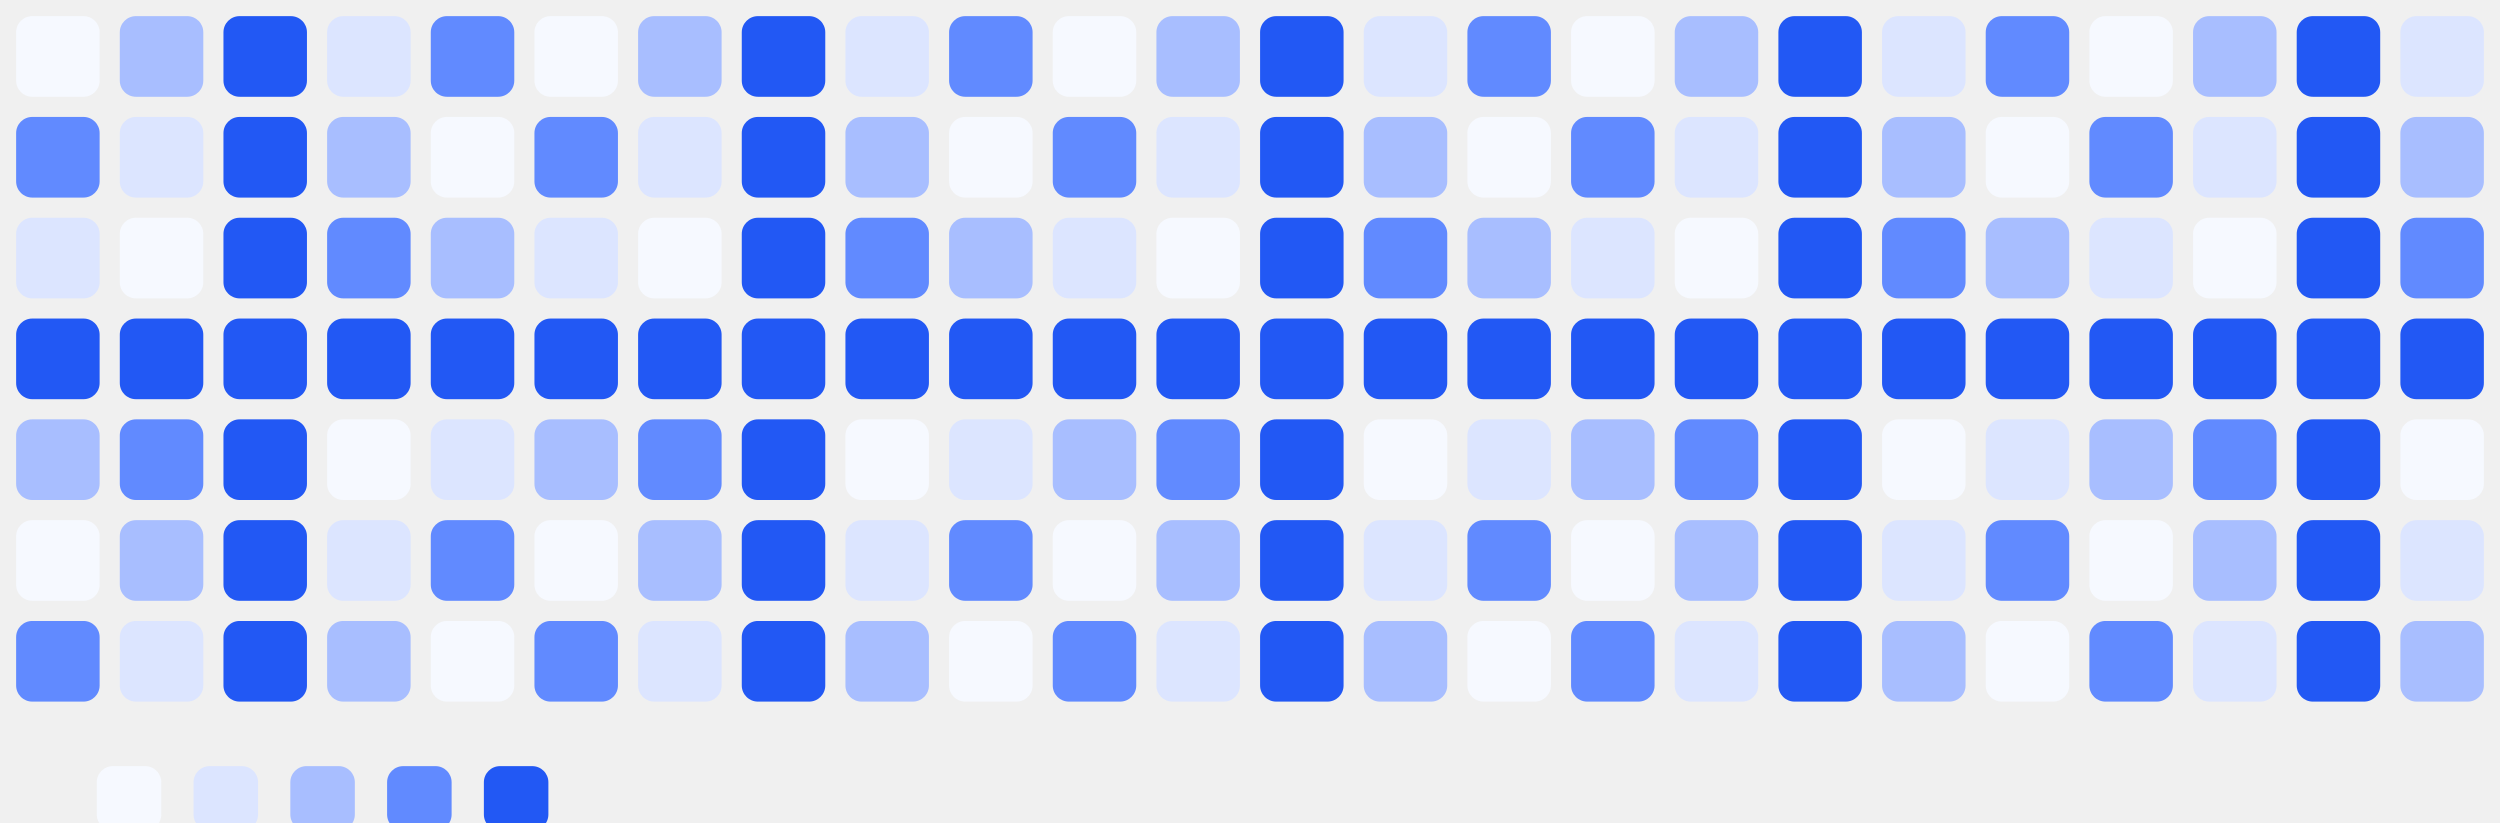
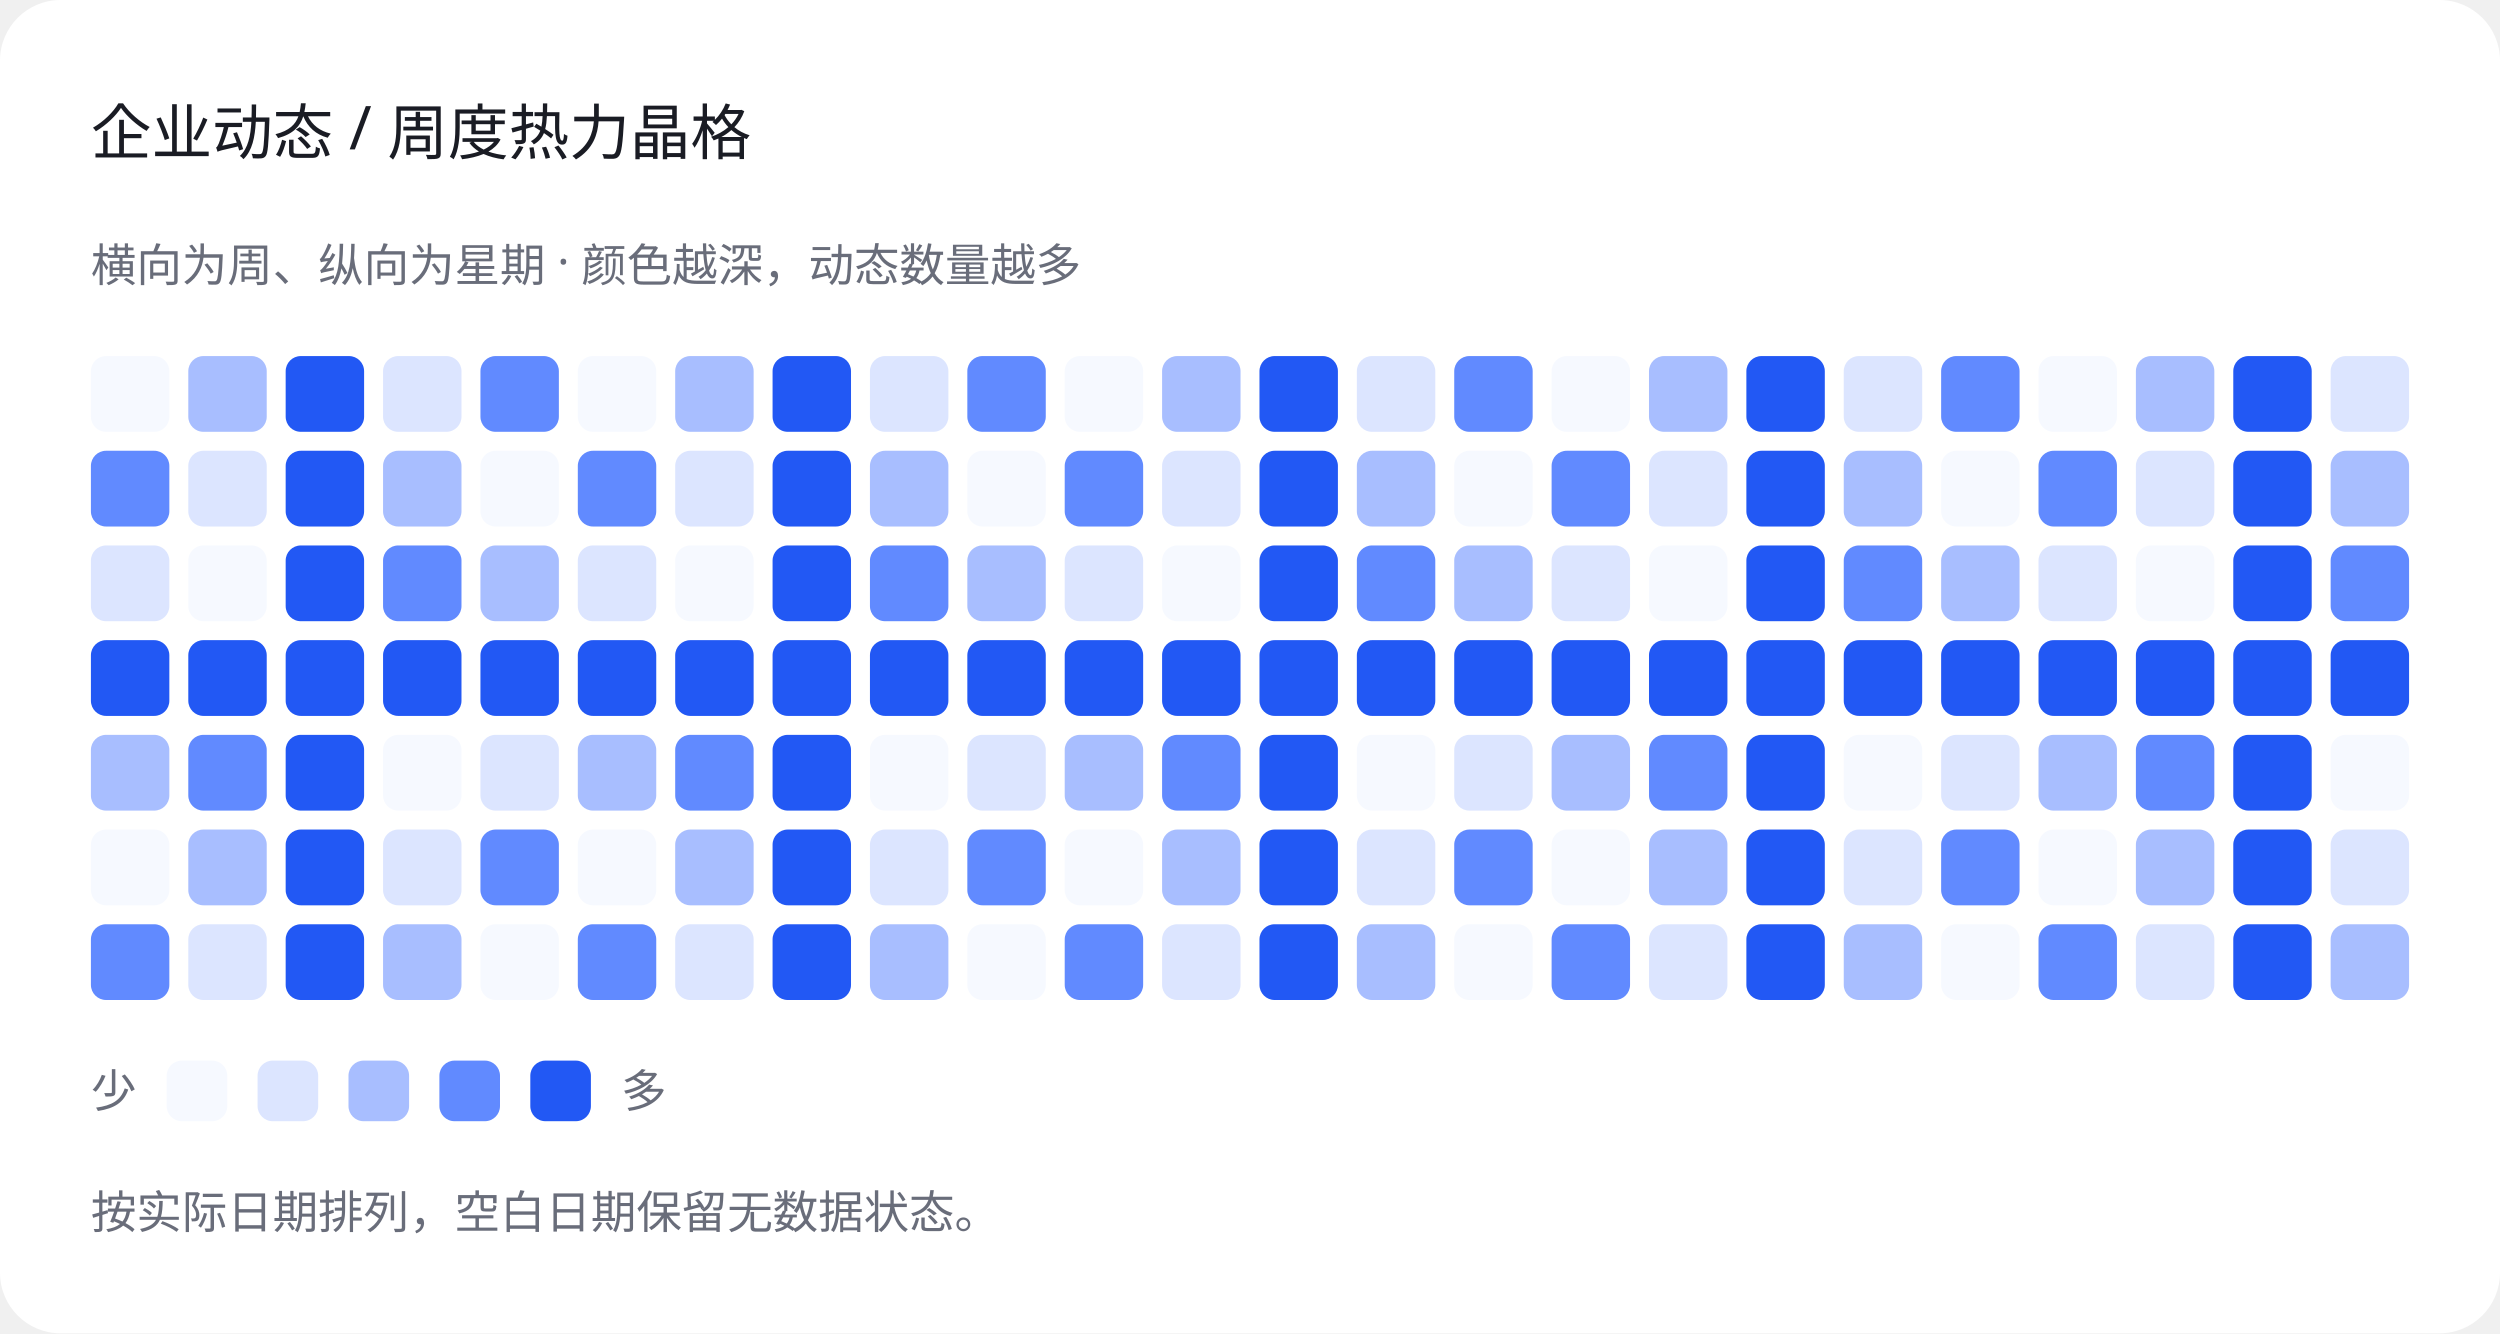
- <svg xmlns="http://www.w3.org/2000/svg" width="620" height="204" viewBox="20 90 620 204" fill="none" role="img" aria-label="企业动态热力图">
+ <svg xmlns="http://www.w3.org/2000/svg" width="660" height="352" viewBox="0 0 660 352" fill="none" role="img" aria-label="chart-vector-3">
+   <path d="M0 16C0 7.163 7.163 0 16 0H644C652.837 0 660 7.163 660 16V336C660 344.837 652.837 352 644 352H16C7.163 352 0 344.837 0 336V16Z" fill="white" />
+   <text fill="#1A1C24" style="white-space: pre" xml:space="preserve" font-family="PingFang SC" font-size="16" letter-spacing="0px">
+     <tspan x="24" y="40.76">企业动态 / 周度热力晶格</tspan>
+   </text>
+   <text fill="#696D7A" style="white-space: pre" xml:space="preserve" font-family="PingFang SC" font-size="12" letter-spacing="0px">
+     <tspan x="24" y="74.32">横向为周、纵向为星期 · 颜色越深，动态数量越多</tspan>
+   </text>
  <path d="M24 98C24 95.791 25.791 94 28 94H40.708C42.917 94 44.708 95.791 44.708 98V110C44.708 112.209 42.917 114 40.708 114H28C25.791 114 24 112.209 24 110V98Z" fill="#F6F9FF" />
  <path d="M49.709 98C49.709 95.791 51.5 94 53.709 94H66.417C68.626 94 70.417 95.791 70.417 98V110C70.417 112.209 68.626 114 66.417 114H53.709C51.5 114 49.709 112.209 49.709 110V98Z" fill="#A8BEFF" />
  <path d="M75.416 98C75.416 95.791 77.207 94 79.416 94H92.124C94.334 94 96.124 95.791 96.124 98V110C96.124 112.209 94.334 114 92.124 114H79.416C77.207 114 75.416 112.209 75.416 110V98Z" fill="#2258F4" />
  <path d="M101.125 98C101.125 95.791 102.916 94 105.125 94H117.833C120.042 94 121.833 95.791 121.833 98V110C121.833 112.209 120.042 114 117.833 114H105.125C102.916 114 101.125 112.209 101.125 110V98Z" fill="#DCE5FF" />
  <path d="M126.834 98C126.834 95.791 128.625 94 130.834 94H143.542C145.751 94 147.542 95.791 147.542 98V110C147.542 112.209 145.751 114 143.542 114H130.834C128.625 114 126.834 112.209 126.834 110V98Z" fill="#618AFF" />
  <path d="M152.541 98C152.541 95.791 154.332 94 156.541 94H169.249C171.458 94 173.249 95.791 173.249 98V110C173.249 112.209 171.458 114 169.249 114H156.541C154.332 114 152.541 112.209 152.541 110V98Z" fill="#F6F9FF" />
  <path d="M178.25 98C178.25 95.791 180.041 94 182.25 94H194.958C197.167 94 198.958 95.791 198.958 98V110C198.958 112.209 197.167 114 194.958 114H182.25C180.041 114 178.25 112.209 178.25 110V98Z" fill="#A8BEFF" />
  <path d="M203.959 98C203.959 95.791 205.75 94 207.959 94H220.667C222.876 94 224.667 95.791 224.667 98V110C224.667 112.209 222.876 114 220.667 114H207.959C205.75 114 203.959 112.209 203.959 110V98Z" fill="#2258F4" />
  <path d="M229.666 98C229.666 95.791 231.457 94 233.666 94H246.374C248.583 94 250.374 95.791 250.374 98V110C250.374 112.209 248.583 114 246.374 114H233.666C231.457 114 229.666 112.209 229.666 110V98Z" fill="#DCE5FF" />
  <path d="M255.375 98C255.375 95.791 257.166 94 259.375 94H272.083C274.292 94 276.083 95.791 276.083 98V110C276.083 112.209 274.292 114 272.083 114H259.375C257.166 114 255.375 112.209 255.375 110V98Z" fill="#618AFF" />
  <path d="M281.084 98C281.084 95.791 282.875 94 285.084 94H297.792C300.001 94 301.792 95.791 301.792 98V110C301.792 112.209 300.001 114 297.792 114H285.084C282.875 114 281.084 112.209 281.084 110V98Z" fill="#F6F9FF" />
  <path d="M306.791 98C306.791 95.791 308.582 94 310.791 94H323.499C325.708 94 327.499 95.791 327.499 98V110C327.499 112.209 325.708 114 323.499 114H310.791C308.582 114 306.791 112.209 306.791 110V98Z" fill="#A8BEFF" />
  <path d="M332.5 98C332.5 95.791 334.291 94 336.5 94H349.208C351.417 94 353.208 95.791 353.208 98V110C353.208 112.209 351.417 114 349.208 114H336.5C334.291 114 332.5 112.209 332.5 110V98Z" fill="#2258F4" />
  <path d="M358.209 98C358.209 95.791 360 94 362.209 94H374.917C377.126 94 378.917 95.791 378.917 98V110C378.917 112.209 377.126 114 374.917 114H362.209C360 114 358.209 112.209 358.209 110V98Z" fill="#DCE5FF" />
  <path d="M383.916 98C383.916 95.791 385.707 94 387.916 94H400.624C402.833 94 404.624 95.791 404.624 98V110C404.624 112.209 402.833 114 400.624 114H387.916C385.707 114 383.916 112.209 383.916 110V98Z" fill="#618AFF" />
  <path d="M409.625 98C409.625 95.791 411.416 94 413.625 94H426.333C428.542 94 430.333 95.791 430.333 98V110C430.333 112.209 428.542 114 426.333 114H413.625C411.416 114 409.625 112.209 409.625 110V98Z" fill="#F6F9FF" />
  <path d="M435.334 98C435.334 95.791 437.125 94 439.334 94H452.042C454.251 94 456.042 95.791 456.042 98V110C456.042 112.209 454.251 114 452.042 114H439.334C437.125 114 435.334 112.209 435.334 110V98Z" fill="#A8BEFF" />
  <path d="M461.041 98C461.041 95.791 462.832 94 465.041 94H477.749C479.958 94 481.749 95.791 481.749 98V110C481.749 112.209 479.958 114 477.749 114H465.041C462.832 114 461.041 112.209 461.041 110V98Z" fill="#2258F4" />
  <path d="M486.75 98C486.75 95.791 488.541 94 490.75 94H503.458C505.667 94 507.458 95.791 507.458 98V110C507.458 112.209 505.667 114 503.458 114H490.75C488.541 114 486.75 112.209 486.75 110V98Z" fill="#DCE5FF" />
  <path d="M512.459 98C512.459 95.791 514.25 94 516.459 94H529.167C531.376 94 533.167 95.791 533.167 98V110C533.167 112.209 531.376 114 529.167 114H516.459C514.25 114 512.459 112.209 512.459 110V98Z" fill="#618AFF" />
  <path d="M538.166 98C538.166 95.791 539.957 94 542.166 94H554.874C557.083 94 558.874 95.791 558.874 98V110C558.874 112.209 557.083 114 554.874 114H542.166C539.957 114 538.166 112.209 538.166 110V98Z" fill="#F6F9FF" />
  <path d="M563.875 98C563.875 95.791 565.666 94 567.875 94H580.583C582.792 94 584.583 95.791 584.583 98V110C584.583 112.209 582.792 114 580.583 114H567.875C565.666 114 563.875 112.209 563.875 110V98Z" fill="#A8BEFF" />
  <path d="M589.584 98C589.584 95.791 591.375 94 593.584 94H606.292C608.501 94 610.292 95.791 610.292 98V110C610.292 112.209 608.501 114 606.292 114H593.584C591.375 114 589.584 112.209 589.584 110V98Z" fill="#2258F4" />
  <path d="M615.291 98C615.291 95.791 617.082 94 619.291 94H631.999C634.208 94 635.999 95.791 635.999 98V110C635.999 112.209 634.208 114 631.999 114H619.291C617.082 114 615.291 112.209 615.291 110V98Z" fill="#DCE5FF" />
  <path d="M24 123C24 120.791 25.791 119 28 119H40.708C42.917 119 44.708 120.791 44.708 123V135C44.708 137.209 42.917 139 40.708 139H28C25.791 139 24 137.209 24 135V123Z" fill="#618AFF" />
  <path d="M49.709 123C49.709 120.791 51.5 119 53.709 119H66.417C68.626 119 70.417 120.791 70.417 123V135C70.417 137.209 68.626 139 66.417 139H53.709C51.5 139 49.709 137.209 49.709 135V123Z" fill="#DCE5FF" />
  <path d="M75.416 123C75.416 120.791 77.207 119 79.416 119H92.124C94.334 119 96.124 120.791 96.124 123V135C96.124 137.209 94.334 139 92.124 139H79.416C77.207 139 75.416 137.209 75.416 135V123Z" fill="#2258F4" />
  <path d="M101.125 123C101.125 120.791 102.916 119 105.125 119H117.833C120.042 119 121.833 120.791 121.833 123V135C121.833 137.209 120.042 139 117.833 139H105.125C102.916 139 101.125 137.209 101.125 135V123Z" fill="#A8BEFF" />
  <path d="M126.834 123C126.834 120.791 128.625 119 130.834 119H143.542C145.751 119 147.542 120.791 147.542 123V135C147.542 137.209 145.751 139 143.542 139H130.834C128.625 139 126.834 137.209 126.834 135V123Z" fill="#F6F9FF" />
  <path d="M152.541 123C152.541 120.791 154.332 119 156.541 119H169.249C171.458 119 173.249 120.791 173.249 123V135C173.249 137.209 171.458 139 169.249 139H156.541C154.332 139 152.541 137.209 152.541 135V123Z" fill="#618AFF" />
  <path d="M178.25 123C178.25 120.791 180.041 119 182.25 119H194.958C197.167 119 198.958 120.791 198.958 123V135C198.958 137.209 197.167 139 194.958 139H182.25C180.041 139 178.25 137.209 178.25 135V123Z" fill="#DCE5FF" />
  <path d="M203.959 123C203.959 120.791 205.75 119 207.959 119H220.667C222.876 119 224.667 120.791 224.667 123V135C224.667 137.209 222.876 139 220.667 139H207.959C205.75 139 203.959 137.209 203.959 135V123Z" fill="#2258F4" />
  <path d="M229.666 123C229.666 120.791 231.457 119 233.666 119H246.374C248.583 119 250.374 120.791 250.374 123V135C250.374 137.209 248.583 139 246.374 139H233.666C231.457 139 229.666 137.209 229.666 135V123Z" fill="#A8BEFF" />
  <path d="M255.375 123C255.375 120.791 257.166 119 259.375 119H272.083C274.292 119 276.083 120.791 276.083 123V135C276.083 137.209 274.292 139 272.083 139H259.375C257.166 139 255.375 137.209 255.375 135V123Z" fill="#F6F9FF" />
  <path d="M281.084 123C281.084 120.791 282.875 119 285.084 119H297.792C300.001 119 301.792 120.791 301.792 123V135C301.792 137.209 300.001 139 297.792 139H285.084C282.875 139 281.084 137.209 281.084 135V123Z" fill="#618AFF" />
  <path d="M306.791 123C306.791 120.791 308.582 119 310.791 119H323.499C325.708 119 327.499 120.791 327.499 123V135C327.499 137.209 325.708 139 323.499 139H310.791C308.582 139 306.791 137.209 306.791 135V123Z" fill="#DCE5FF" />
  <path d="M332.5 123C332.5 120.791 334.291 119 336.5 119H349.208C351.417 119 353.208 120.791 353.208 123V135C353.208 137.209 351.417 139 349.208 139H336.5C334.291 139 332.5 137.209 332.5 135V123Z" fill="#2258F4" />
  <path d="M358.209 123C358.209 120.791 360 119 362.209 119H374.917C377.126 119 378.917 120.791 378.917 123V135C378.917 137.209 377.126 139 374.917 139H362.209C360 139 358.209 137.209 358.209 135V123Z" fill="#A8BEFF" />
  <path d="M383.916 123C383.916 120.791 385.707 119 387.916 119H400.624C402.833 119 404.624 120.791 404.624 123V135C404.624 137.209 402.833 139 400.624 139H387.916C385.707 139 383.916 137.209 383.916 135V123Z" fill="#F6F9FF" />
  <path d="M409.625 123C409.625 120.791 411.416 119 413.625 119H426.333C428.542 119 430.333 120.791 430.333 123V135C430.333 137.209 428.542 139 426.333 139H413.625C411.416 139 409.625 137.209 409.625 135V123Z" fill="#618AFF" />
  <path d="M435.334 123C435.334 120.791 437.125 119 439.334 119H452.042C454.251 119 456.042 120.791 456.042 123V135C456.042 137.209 454.251 139 452.042 139H439.334C437.125 139 435.334 137.209 435.334 135V123Z" fill="#DCE5FF" />
  <path d="M461.041 123C461.041 120.791 462.832 119 465.041 119H477.749C479.958 119 481.749 120.791 481.749 123V135C481.749 137.209 479.958 139 477.749 139H465.041C462.832 139 461.041 137.209 461.041 135V123Z" fill="#2258F4" />
  <path d="M486.75 123C486.75 120.791 488.541 119 490.75 119H503.458C505.667 119 507.458 120.791 507.458 123V135C507.458 137.209 505.667 139 503.458 139H490.75C488.541 139 486.75 137.209 486.75 135V123Z" fill="#A8BEFF" />
  <path d="M512.459 123C512.459 120.791 514.25 119 516.459 119H529.167C531.376 119 533.167 120.791 533.167 123V135C533.167 137.209 531.376 139 529.167 139H516.459C514.25 139 512.459 137.209 512.459 135V123Z" fill="#F6F9FF" />
  <path d="M538.166 123C538.166 120.791 539.957 119 542.166 119H554.874C557.083 119 558.874 120.791 558.874 123V135C558.874 137.209 557.083 139 554.874 139H542.166C539.957 139 538.166 137.209 538.166 135V123Z" fill="#618AFF" />
  <path d="M563.875 123C563.875 120.791 565.666 119 567.875 119H580.583C582.792 119 584.583 120.791 584.583 123V135C584.583 137.209 582.792 139 580.583 139H567.875C565.666 139 563.875 137.209 563.875 135V123Z" fill="#DCE5FF" />
  <path d="M589.584 123C589.584 120.791 591.375 119 593.584 119H606.292C608.501 119 610.292 120.791 610.292 123V135C610.292 137.209 608.501 139 606.292 139H593.584C591.375 139 589.584 137.209 589.584 135V123Z" fill="#2258F4" />
  <path d="M615.291 123C615.291 120.791 617.082 119 619.291 119H631.999C634.208 119 635.999 120.791 635.999 123V135C635.999 137.209 634.208 139 631.999 139H619.291C617.082 139 615.291 137.209 615.291 135V123Z" fill="#A8BEFF" />
  <path d="M24 148C24 145.791 25.791 144 28 144H40.708C42.917 144 44.708 145.791 44.708 148V160C44.708 162.209 42.917 164 40.708 164H28C25.791 164 24 162.209 24 160V148Z" fill="#DCE5FF" />
  <path d="M49.709 148C49.709 145.791 51.5 144 53.709 144H66.417C68.626 144 70.417 145.791 70.417 148V160C70.417 162.209 68.626 164 66.417 164H53.709C51.5 164 49.709 162.209 49.709 160V148Z" fill="#F6F9FF" />
  <path d="M75.416 148C75.416 145.791 77.207 144 79.416 144H92.124C94.334 144 96.124 145.791 96.124 148V160C96.124 162.209 94.334 164 92.124 164H79.416C77.207 164 75.416 162.209 75.416 160V148Z" fill="#2258F4" />
  <path d="M101.125 148C101.125 145.791 102.916 144 105.125 144H117.833C120.042 144 121.833 145.791 121.833 148V160C121.833 162.209 120.042 164 117.833 164H105.125C102.916 164 101.125 162.209 101.125 160V148Z" fill="#618AFF" />
  <path d="M126.834 148C126.834 145.791 128.625 144 130.834 144H143.542C145.751 144 147.542 145.791 147.542 148V160C147.542 162.209 145.751 164 143.542 164H130.834C128.625 164 126.834 162.209 126.834 160V148Z" fill="#A8BEFF" />
  <path d="M152.541 148C152.541 145.791 154.332 144 156.541 144H169.249C171.458 144 173.249 145.791 173.249 148V160C173.249 162.209 171.458 164 169.249 164H156.541C154.332 164 152.541 162.209 152.541 160V148Z" fill="#DCE5FF" />
  <path d="M178.25 148C178.25 145.791 180.041 144 182.25 144H194.958C197.167 144 198.958 145.791 198.958 148V160C198.958 162.209 197.167 164 194.958 164H182.25C180.041 164 178.25 162.209 178.25 160V148Z" fill="#F6F9FF" />
  <path d="M203.959 148C203.959 145.791 205.75 144 207.959 144H220.667C222.876 144 224.667 145.791 224.667 148V160C224.667 162.209 222.876 164 220.667 164H207.959C205.75 164 203.959 162.209 203.959 160V148Z" fill="#2258F4" />
  <path d="M229.666 148C229.666 145.791 231.457 144 233.666 144H246.374C248.583 144 250.374 145.791 250.374 148V160C250.374 162.209 248.583 164 246.374 164H233.666C231.457 164 229.666 162.209 229.666 160V148Z" fill="#618AFF" />
  <path d="M255.375 148C255.375 145.791 257.166 144 259.375 144H272.083C274.292 144 276.083 145.791 276.083 148V160C276.083 162.209 274.292 164 272.083 164H259.375C257.166 164 255.375 162.209 255.375 160V148Z" fill="#A8BEFF" />
  <path d="M281.084 148C281.084 145.791 282.875 144 285.084 144H297.792C300.001 144 301.792 145.791 301.792 148V160C301.792 162.209 300.001 164 297.792 164H285.084C282.875 164 281.084 162.209 281.084 160V148Z" fill="#DCE5FF" />
  <path d="M306.791 148C306.791 145.791 308.582 144 310.791 144H323.499C325.708 144 327.499 145.791 327.499 148V160C327.499 162.209 325.708 164 323.499 164H310.791C308.582 164 306.791 162.209 306.791 160V148Z" fill="#F6F9FF" />
  <path d="M332.5 148C332.5 145.791 334.291 144 336.5 144H349.208C351.417 144 353.208 145.791 353.208 148V160C353.208 162.209 351.417 164 349.208 164H336.5C334.291 164 332.5 162.209 332.5 160V148Z" fill="#2258F4" />
  <path d="M358.209 148C358.209 145.791 360 144 362.209 144H374.917C377.126 144 378.917 145.791 378.917 148V160C378.917 162.209 377.126 164 374.917 164H362.209C360 164 358.209 162.209 358.209 160V148Z" fill="#618AFF" />
  <path d="M383.916 148C383.916 145.791 385.707 144 387.916 144H400.624C402.833 144 404.624 145.791 404.624 148V160C404.624 162.209 402.833 164 400.624 164H387.916C385.707 164 383.916 162.209 383.916 160V148Z" fill="#A8BEFF" />
  <path d="M409.625 148C409.625 145.791 411.416 144 413.625 144H426.333C428.542 144 430.333 145.791 430.333 148V160C430.333 162.209 428.542 164 426.333 164H413.625C411.416 164 409.625 162.209 409.625 160V148Z" fill="#DCE5FF" />
  <path d="M435.334 148C435.334 145.791 437.125 144 439.334 144H452.042C454.251 144 456.042 145.791 456.042 148V160C456.042 162.209 454.251 164 452.042 164H439.334C437.125 164 435.334 162.209 435.334 160V148Z" fill="#F6F9FF" />
  <path d="M461.041 148C461.041 145.791 462.832 144 465.041 144H477.749C479.958 144 481.749 145.791 481.749 148V160C481.749 162.209 479.958 164 477.749 164H465.041C462.832 164 461.041 162.209 461.041 160V148Z" fill="#2258F4" />
  <path d="M486.75 148C486.75 145.791 488.541 144 490.75 144H503.458C505.667 144 507.458 145.791 507.458 148V160C507.458 162.209 505.667 164 503.458 164H490.75C488.541 164 486.75 162.209 486.75 160V148Z" fill="#618AFF" />
  <path d="M512.459 148C512.459 145.791 514.25 144 516.459 144H529.167C531.376 144 533.167 145.791 533.167 148V160C533.167 162.209 531.376 164 529.167 164H516.459C514.25 164 512.459 162.209 512.459 160V148Z" fill="#A8BEFF" />
  <path d="M538.166 148C538.166 145.791 539.957 144 542.166 144H554.874C557.083 144 558.874 145.791 558.874 148V160C558.874 162.209 557.083 164 554.874 164H542.166C539.957 164 538.166 162.209 538.166 160V148Z" fill="#DCE5FF" />
  <path d="M563.875 148C563.875 145.791 565.666 144 567.875 144H580.583C582.792 144 584.583 145.791 584.583 148V160C584.583 162.209 582.792 164 580.583 164H567.875C565.666 164 563.875 162.209 563.875 160V148Z" fill="#F6F9FF" />
  <path d="M589.584 148C589.584 145.791 591.375 144 593.584 144H606.292C608.501 144 610.292 145.791 610.292 148V160C610.292 162.209 608.501 164 606.292 164H593.584C591.375 164 589.584 162.209 589.584 160V148Z" fill="#2258F4" />
  <path d="M615.291 148C615.291 145.791 617.082 144 619.291 144H631.999C634.208 144 635.999 145.791 635.999 148V160C635.999 162.209 634.208 164 631.999 164H619.291C617.082 164 615.291 162.209 615.291 160V148Z" fill="#618AFF" />
  <path d="M24 173C24 170.791 25.791 169 28 169H40.708C42.917 169 44.708 170.791 44.708 173V185C44.708 187.209 42.917 189 40.708 189H28C25.791 189 24 187.209 24 185V173Z" fill="#2258F4" />
  <path d="M49.709 173C49.709 170.791 51.5 169 53.709 169H66.417C68.626 169 70.417 170.791 70.417 173V185C70.417 187.209 68.626 189 66.417 189H53.709C51.5 189 49.709 187.209 49.709 185V173Z" fill="#2258F4" />
  <path d="M75.416 173C75.416 170.791 77.207 169 79.416 169H92.124C94.334 169 96.124 170.791 96.124 173V185C96.124 187.209 94.334 189 92.124 189H79.416C77.207 189 75.416 187.209 75.416 185V173Z" fill="#2258F4" />
  <path d="M101.125 173C101.125 170.791 102.916 169 105.125 169H117.833C120.042 169 121.833 170.791 121.833 173V185C121.833 187.209 120.042 189 117.833 189H105.125C102.916 189 101.125 187.209 101.125 185V173Z" fill="#2258F4" />
  <path d="M126.834 173C126.834 170.791 128.625 169 130.834 169H143.542C145.751 169 147.542 170.791 147.542 173V185C147.542 187.209 145.751 189 143.542 189H130.834C128.625 189 126.834 187.209 126.834 185V173Z" fill="#2258F4" />
  <path d="M152.541 173C152.541 170.791 154.332 169 156.541 169H169.249C171.458 169 173.249 170.791 173.249 173V185C173.249 187.209 171.458 189 169.249 189H156.541C154.332 189 152.541 187.209 152.541 185V173Z" fill="#2258F4" />
  <path d="M178.25 173C178.25 170.791 180.041 169 182.25 169H194.958C197.167 169 198.958 170.791 198.958 173V185C198.958 187.209 197.167 189 194.958 189H182.25C180.041 189 178.25 187.209 178.25 185V173Z" fill="#2258F4" />
  <path d="M203.959 173C203.959 170.791 205.75 169 207.959 169H220.667C222.876 169 224.667 170.791 224.667 173V185C224.667 187.209 222.876 189 220.667 189H207.959C205.75 189 203.959 187.209 203.959 185V173Z" fill="#2258F4" />
  <path d="M229.666 173C229.666 170.791 231.457 169 233.666 169H246.374C248.583 169 250.374 170.791 250.374 173V185C250.374 187.209 248.583 189 246.374 189H233.666C231.457 189 229.666 187.209 229.666 185V173Z" fill="#2258F4" />
  <path d="M255.375 173C255.375 170.791 257.166 169 259.375 169H272.083C274.292 169 276.083 170.791 276.083 173V185C276.083 187.209 274.292 189 272.083 189H259.375C257.166 189 255.375 187.209 255.375 185V173Z" fill="#2258F4" />
  <path d="M281.084 173C281.084 170.791 282.875 169 285.084 169H297.792C300.001 169 301.792 170.791 301.792 173V185C301.792 187.209 300.001 189 297.792 189H285.084C282.875 189 281.084 187.209 281.084 185V173Z" fill="#2258F4" />
  <path d="M306.791 173C306.791 170.791 308.582 169 310.791 169H323.499C325.708 169 327.499 170.791 327.499 173V185C327.499 187.209 325.708 189 323.499 189H310.791C308.582 189 306.791 187.209 306.791 185V173Z" fill="#2258F4" />
  <path d="M332.5 173C332.5 170.791 334.291 169 336.5 169H349.208C351.417 169 353.208 170.791 353.208 173V185C353.208 187.209 351.417 189 349.208 189H336.5C334.291 189 332.5 187.209 332.5 185V173Z" fill="#2258F4" />
  <path d="M358.209 173C358.209 170.791 360 169 362.209 169H374.917C377.126 169 378.917 170.791 378.917 173V185C378.917 187.209 377.126 189 374.917 189H362.209C360 189 358.209 187.209 358.209 185V173Z" fill="#2258F4" />
  <path d="M383.916 173C383.916 170.791 385.707 169 387.916 169H400.624C402.833 169 404.624 170.791 404.624 173V185C404.624 187.209 402.833 189 400.624 189H387.916C385.707 189 383.916 187.209 383.916 185V173Z" fill="#2258F4" />
  <path d="M409.625 173C409.625 170.791 411.416 169 413.625 169H426.333C428.542 169 430.333 170.791 430.333 173V185C430.333 187.209 428.542 189 426.333 189H413.625C411.416 189 409.625 187.209 409.625 185V173Z" fill="#2258F4" />
  <path d="M435.334 173C435.334 170.791 437.125 169 439.334 169H452.042C454.251 169 456.042 170.791 456.042 173V185C456.042 187.209 454.251 189 452.042 189H439.334C437.125 189 435.334 187.209 435.334 185V173Z" fill="#2258F4" />
  <path d="M461.041 173C461.041 170.791 462.832 169 465.041 169H477.749C479.958 169 481.749 170.791 481.749 173V185C481.749 187.209 479.958 189 477.749 189H465.041C462.832 189 461.041 187.209 461.041 185V173Z" fill="#2258F4" />
  <path d="M486.75 173C486.75 170.791 488.541 169 490.75 169H503.458C505.667 169 507.458 170.791 507.458 173V185C507.458 187.209 505.667 189 503.458 189H490.75C488.541 189 486.75 187.209 486.75 185V173Z" fill="#2258F4" />
  <path d="M512.459 173C512.459 170.791 514.25 169 516.459 169H529.167C531.376 169 533.167 170.791 533.167 173V185C533.167 187.209 531.376 189 529.167 189H516.459C514.25 189 512.459 187.209 512.459 185V173Z" fill="#2258F4" />
  <path d="M538.166 173C538.166 170.791 539.957 169 542.166 169H554.874C557.083 169 558.874 170.791 558.874 173V185C558.874 187.209 557.083 189 554.874 189H542.166C539.957 189 538.166 187.209 538.166 185V173Z" fill="#2258F4" />
  <path d="M563.875 173C563.875 170.791 565.666 169 567.875 169H580.583C582.792 169 584.583 170.791 584.583 173V185C584.583 187.209 582.792 189 580.583 189H567.875C565.666 189 563.875 187.209 563.875 185V173Z" fill="#2258F4" />
  <path d="M589.584 173C589.584 170.791 591.375 169 593.584 169H606.292C608.501 169 610.292 170.791 610.292 173V185C610.292 187.209 608.501 189 606.292 189H593.584C591.375 189 589.584 187.209 589.584 185V173Z" fill="#2258F4" />
  <path d="M615.291 173C615.291 170.791 617.082 169 619.291 169H631.999C634.208 169 635.999 170.791 635.999 173V185C635.999 187.209 634.208 189 631.999 189H619.291C617.082 189 615.291 187.209 615.291 185V173Z" fill="#2258F4" />
  <path d="M24 198C24 195.791 25.791 194 28 194H40.708C42.917 194 44.708 195.791 44.708 198V210C44.708 212.209 42.917 214 40.708 214H28C25.791 214 24 212.209 24 210V198Z" fill="#A8BEFF" />
  <path d="M49.709 198C49.709 195.791 51.5 194 53.709 194H66.417C68.626 194 70.417 195.791 70.417 198V210C70.417 212.209 68.626 214 66.417 214H53.709C51.5 214 49.709 212.209 49.709 210V198Z" fill="#618AFF" />
  <path d="M75.416 198C75.416 195.791 77.207 194 79.416 194H92.124C94.334 194 96.124 195.791 96.124 198V210C96.124 212.209 94.334 214 92.124 214H79.416C77.207 214 75.416 212.209 75.416 210V198Z" fill="#2258F4" />
  <path d="M101.125 198C101.125 195.791 102.916 194 105.125 194H117.833C120.042 194 121.833 195.791 121.833 198V210C121.833 212.209 120.042 214 117.833 214H105.125C102.916 214 101.125 212.209 101.125 210V198Z" fill="#F6F9FF" />
  <path d="M126.834 198C126.834 195.791 128.625 194 130.834 194H143.542C145.751 194 147.542 195.791 147.542 198V210C147.542 212.209 145.751 214 143.542 214H130.834C128.625 214 126.834 212.209 126.834 210V198Z" fill="#DCE5FF" />
  <path d="M152.541 198C152.541 195.791 154.332 194 156.541 194H169.249C171.458 194 173.249 195.791 173.249 198V210C173.249 212.209 171.458 214 169.249 214H156.541C154.332 214 152.541 212.209 152.541 210V198Z" fill="#A8BEFF" />
  <path d="M178.25 198C178.25 195.791 180.041 194 182.25 194H194.958C197.167 194 198.958 195.791 198.958 198V210C198.958 212.209 197.167 214 194.958 214H182.25C180.041 214 178.25 212.209 178.25 210V198Z" fill="#618AFF" />
  <path d="M203.959 198C203.959 195.791 205.75 194 207.959 194H220.667C222.876 194 224.667 195.791 224.667 198V210C224.667 212.209 222.876 214 220.667 214H207.959C205.75 214 203.959 212.209 203.959 210V198Z" fill="#2258F4" />
  <path d="M229.666 198C229.666 195.791 231.457 194 233.666 194H246.374C248.583 194 250.374 195.791 250.374 198V210C250.374 212.209 248.583 214 246.374 214H233.666C231.457 214 229.666 212.209 229.666 210V198Z" fill="#F6F9FF" />
  <path d="M255.375 198C255.375 195.791 257.166 194 259.375 194H272.083C274.292 194 276.083 195.791 276.083 198V210C276.083 212.209 274.292 214 272.083 214H259.375C257.166 214 255.375 212.209 255.375 210V198Z" fill="#DCE5FF" />
  <path d="M281.084 198C281.084 195.791 282.875 194 285.084 194H297.792C300.001 194 301.792 195.791 301.792 198V210C301.792 212.209 300.001 214 297.792 214H285.084C282.875 214 281.084 212.209 281.084 210V198Z" fill="#A8BEFF" />
  <path d="M306.791 198C306.791 195.791 308.582 194 310.791 194H323.499C325.708 194 327.499 195.791 327.499 198V210C327.499 212.209 325.708 214 323.499 214H310.791C308.582 214 306.791 212.209 306.791 210V198Z" fill="#618AFF" />
  <path d="M332.5 198C332.5 195.791 334.291 194 336.5 194H349.208C351.417 194 353.208 195.791 353.208 198V210C353.208 212.209 351.417 214 349.208 214H336.5C334.291 214 332.5 212.209 332.5 210V198Z" fill="#2258F4" />
  <path d="M358.209 198C358.209 195.791 360 194 362.209 194H374.917C377.126 194 378.917 195.791 378.917 198V210C378.917 212.209 377.126 214 374.917 214H362.209C360 214 358.209 212.209 358.209 210V198Z" fill="#F6F9FF" />
  <path d="M383.916 198C383.916 195.791 385.707 194 387.916 194H400.624C402.833 194 404.624 195.791 404.624 198V210C404.624 212.209 402.833 214 400.624 214H387.916C385.707 214 383.916 212.209 383.916 210V198Z" fill="#DCE5FF" />
  <path d="M409.625 198C409.625 195.791 411.416 194 413.625 194H426.333C428.542 194 430.333 195.791 430.333 198V210C430.333 212.209 428.542 214 426.333 214H413.625C411.416 214 409.625 212.209 409.625 210V198Z" fill="#A8BEFF" />
  <path d="M435.334 198C435.334 195.791 437.125 194 439.334 194H452.042C454.251 194 456.042 195.791 456.042 198V210C456.042 212.209 454.251 214 452.042 214H439.334C437.125 214 435.334 212.209 435.334 210V198Z" fill="#618AFF" />
  <path d="M461.041 198C461.041 195.791 462.832 194 465.041 194H477.749C479.958 194 481.749 195.791 481.749 198V210C481.749 212.209 479.958 214 477.749 214H465.041C462.832 214 461.041 212.209 461.041 210V198Z" fill="#2258F4" />
  <path d="M486.75 198C486.75 195.791 488.541 194 490.75 194H503.458C505.667 194 507.458 195.791 507.458 198V210C507.458 212.209 505.667 214 503.458 214H490.75C488.541 214 486.75 212.209 486.75 210V198Z" fill="#F6F9FF" />
  <path d="M512.459 198C512.459 195.791 514.25 194 516.459 194H529.167C531.376 194 533.167 195.791 533.167 198V210C533.167 212.209 531.376 214 529.167 214H516.459C514.25 214 512.459 212.209 512.459 210V198Z" fill="#DCE5FF" />
  <path d="M538.166 198C538.166 195.791 539.957 194 542.166 194H554.874C557.083 194 558.874 195.791 558.874 198V210C558.874 212.209 557.083 214 554.874 214H542.166C539.957 214 538.166 212.209 538.166 210V198Z" fill="#A8BEFF" />
  <path d="M563.875 198C563.875 195.791 565.666 194 567.875 194H580.583C582.792 194 584.583 195.791 584.583 198V210C584.583 212.209 582.792 214 580.583 214H567.875C565.666 214 563.875 212.209 563.875 210V198Z" fill="#618AFF" />
  <path d="M589.584 198C589.584 195.791 591.375 194 593.584 194H606.292C608.501 194 610.292 195.791 610.292 198V210C610.292 212.209 608.501 214 606.292 214H593.584C591.375 214 589.584 212.209 589.584 210V198Z" fill="#2258F4" />
  <path d="M615.291 198C615.291 195.791 617.082 194 619.291 194H631.999C634.208 194 635.999 195.791 635.999 198V210C635.999 212.209 634.208 214 631.999 214H619.291C617.082 214 615.291 212.209 615.291 210V198Z" fill="#F6F9FF" />
  <path d="M24 223C24 220.791 25.791 219 28 219H40.708C42.917 219 44.708 220.791 44.708 223V235C44.708 237.209 42.917 239 40.708 239H28C25.791 239 24 237.209 24 235V223Z" fill="#F6F9FF" />
  <path d="M49.709 223C49.709 220.791 51.5 219 53.709 219H66.417C68.626 219 70.417 220.791 70.417 223V235C70.417 237.209 68.626 239 66.417 239H53.709C51.5 239 49.709 237.209 49.709 235V223Z" fill="#A8BEFF" />
  <path d="M75.416 223C75.416 220.791 77.207 219 79.416 219H92.124C94.334 219 96.124 220.791 96.124 223V235C96.124 237.209 94.334 239 92.124 239H79.416C77.207 239 75.416 237.209 75.416 235V223Z" fill="#2258F4" />
  <path d="M101.125 223C101.125 220.791 102.916 219 105.125 219H117.833C120.042 219 121.833 220.791 121.833 223V235C121.833 237.209 120.042 239 117.833 239H105.125C102.916 239 101.125 237.209 101.125 235V223Z" fill="#DCE5FF" />
  <path d="M126.834 223C126.834 220.791 128.625 219 130.834 219H143.542C145.751 219 147.542 220.791 147.542 223V235C147.542 237.209 145.751 239 143.542 239H130.834C128.625 239 126.834 237.209 126.834 235V223Z" fill="#618AFF" />
  <path d="M152.541 223C152.541 220.791 154.332 219 156.541 219H169.249C171.458 219 173.249 220.791 173.249 223V235C173.249 237.209 171.458 239 169.249 239H156.541C154.332 239 152.541 237.209 152.541 235V223Z" fill="#F6F9FF" />
  <path d="M178.25 223C178.25 220.791 180.041 219 182.25 219H194.958C197.167 219 198.958 220.791 198.958 223V235C198.958 237.209 197.167 239 194.958 239H182.25C180.041 239 178.25 237.209 178.25 235V223Z" fill="#A8BEFF" />
  <path d="M203.959 223C203.959 220.791 205.75 219 207.959 219H220.667C222.876 219 224.667 220.791 224.667 223V235C224.667 237.209 222.876 239 220.667 239H207.959C205.75 239 203.959 237.209 203.959 235V223Z" fill="#2258F4" />
  <path d="M229.666 223C229.666 220.791 231.457 219 233.666 219H246.374C248.583 219 250.374 220.791 250.374 223V235C250.374 237.209 248.583 239 246.374 239H233.666C231.457 239 229.666 237.209 229.666 235V223Z" fill="#DCE5FF" />
  <path d="M255.375 223C255.375 220.791 257.166 219 259.375 219H272.083C274.292 219 276.083 220.791 276.083 223V235C276.083 237.209 274.292 239 272.083 239H259.375C257.166 239 255.375 237.209 255.375 235V223Z" fill="#618AFF" />
  <path d="M281.084 223C281.084 220.791 282.875 219 285.084 219H297.792C300.001 219 301.792 220.791 301.792 223V235C301.792 237.209 300.001 239 297.792 239H285.084C282.875 239 281.084 237.209 281.084 235V223Z" fill="#F6F9FF" />
  <path d="M306.791 223C306.791 220.791 308.582 219 310.791 219H323.499C325.708 219 327.499 220.791 327.499 223V235C327.499 237.209 325.708 239 323.499 239H310.791C308.582 239 306.791 237.209 306.791 235V223Z" fill="#A8BEFF" />
  <path d="M332.5 223C332.5 220.791 334.291 219 336.5 219H349.208C351.417 219 353.208 220.791 353.208 223V235C353.208 237.209 351.417 239 349.208 239H336.5C334.291 239 332.5 237.209 332.5 235V223Z" fill="#2258F4" />
  <path d="M358.209 223C358.209 220.791 360 219 362.209 219H374.917C377.126 219 378.917 220.791 378.917 223V235C378.917 237.209 377.126 239 374.917 239H362.209C360 239 358.209 237.209 358.209 235V223Z" fill="#DCE5FF" />
  <path d="M383.916 223C383.916 220.791 385.707 219 387.916 219H400.624C402.833 219 404.624 220.791 404.624 223V235C404.624 237.209 402.833 239 400.624 239H387.916C385.707 239 383.916 237.209 383.916 235V223Z" fill="#618AFF" />
  <path d="M409.625 223C409.625 220.791 411.416 219 413.625 219H426.333C428.542 219 430.333 220.791 430.333 223V235C430.333 237.209 428.542 239 426.333 239H413.625C411.416 239 409.625 237.209 409.625 235V223Z" fill="#F6F9FF" />
  <path d="M435.334 223C435.334 220.791 437.125 219 439.334 219H452.042C454.251 219 456.042 220.791 456.042 223V235C456.042 237.209 454.251 239 452.042 239H439.334C437.125 239 435.334 237.209 435.334 235V223Z" fill="#A8BEFF" />
  <path d="M461.041 223C461.041 220.791 462.832 219 465.041 219H477.749C479.958 219 481.749 220.791 481.749 223V235C481.749 237.209 479.958 239 477.749 239H465.041C462.832 239 461.041 237.209 461.041 235V223Z" fill="#2258F4" />
  <path d="M486.75 223C486.75 220.791 488.541 219 490.75 219H503.458C505.667 219 507.458 220.791 507.458 223V235C507.458 237.209 505.667 239 503.458 239H490.75C488.541 239 486.75 237.209 486.75 235V223Z" fill="#DCE5FF" />
  <path d="M512.459 223C512.459 220.791 514.25 219 516.459 219H529.167C531.376 219 533.167 220.791 533.167 223V235C533.167 237.209 531.376 239 529.167 239H516.459C514.25 239 512.459 237.209 512.459 235V223Z" fill="#618AFF" />
  <path d="M538.166 223C538.166 220.791 539.957 219 542.166 219H554.874C557.083 219 558.874 220.791 558.874 223V235C558.874 237.209 557.083 239 554.874 239H542.166C539.957 239 538.166 237.209 538.166 235V223Z" fill="#F6F9FF" />
  <path d="M563.875 223C563.875 220.791 565.666 219 567.875 219H580.583C582.792 219 584.583 220.791 584.583 223V235C584.583 237.209 582.792 239 580.583 239H567.875C565.666 239 563.875 237.209 563.875 235V223Z" fill="#A8BEFF" />
  <path d="M589.584 223C589.584 220.791 591.375 219 593.584 219H606.292C608.501 219 610.292 220.791 610.292 223V235C610.292 237.209 608.501 239 606.292 239H593.584C591.375 239 589.584 237.209 589.584 235V223Z" fill="#2258F4" />
  <path d="M615.291 223C615.291 220.791 617.082 219 619.291 219H631.999C634.208 219 635.999 220.791 635.999 223V235C635.999 237.209 634.208 239 631.999 239H619.291C617.082 239 615.291 237.209 615.291 235V223Z" fill="#DCE5FF" />
  <path d="M24 248C24 245.791 25.791 244 28 244H40.708C42.917 244 44.708 245.791 44.708 248V260C44.708 262.209 42.917 264 40.708 264H28C25.791 264 24 262.209 24 260V248Z" fill="#618AFF" />
  <path d="M49.709 248C49.709 245.791 51.5 244 53.709 244H66.417C68.626 244 70.417 245.791 70.417 248V260C70.417 262.209 68.626 264 66.417 264H53.709C51.5 264 49.709 262.209 49.709 260V248Z" fill="#DCE5FF" />
  <path d="M75.416 248C75.416 245.791 77.207 244 79.416 244H92.124C94.334 244 96.124 245.791 96.124 248V260C96.124 262.209 94.334 264 92.124 264H79.416C77.207 264 75.416 262.209 75.416 260V248Z" fill="#2258F4" />
  <path d="M101.125 248C101.125 245.791 102.916 244 105.125 244H117.833C120.042 244 121.833 245.791 121.833 248V260C121.833 262.209 120.042 264 117.833 264H105.125C102.916 264 101.125 262.209 101.125 260V248Z" fill="#A8BEFF" />
  <path d="M126.834 248C126.834 245.791 128.625 244 130.834 244H143.542C145.751 244 147.542 245.791 147.542 248V260C147.542 262.209 145.751 264 143.542 264H130.834C128.625 264 126.834 262.209 126.834 260V248Z" fill="#F6F9FF" />
  <path d="M152.541 248C152.541 245.791 154.332 244 156.541 244H169.249C171.458 244 173.249 245.791 173.249 248V260C173.249 262.209 171.458 264 169.249 264H156.541C154.332 264 152.541 262.209 152.541 260V248Z" fill="#618AFF" />
  <path d="M178.25 248C178.25 245.791 180.041 244 182.25 244H194.958C197.167 244 198.958 245.791 198.958 248V260C198.958 262.209 197.167 264 194.958 264H182.25C180.041 264 178.25 262.209 178.25 260V248Z" fill="#DCE5FF" />
  <path d="M203.959 248C203.959 245.791 205.75 244 207.959 244H220.667C222.876 244 224.667 245.791 224.667 248V260C224.667 262.209 222.876 264 220.667 264H207.959C205.75 264 203.959 262.209 203.959 260V248Z" fill="#2258F4" />
  <path d="M229.666 248C229.666 245.791 231.457 244 233.666 244H246.374C248.583 244 250.374 245.791 250.374 248V260C250.374 262.209 248.583 264 246.374 264H233.666C231.457 264 229.666 262.209 229.666 260V248Z" fill="#A8BEFF" />
  <path d="M255.375 248C255.375 245.791 257.166 244 259.375 244H272.083C274.292 244 276.083 245.791 276.083 248V260C276.083 262.209 274.292 264 272.083 264H259.375C257.166 264 255.375 262.209 255.375 260V248Z" fill="#F6F9FF" />
  <path d="M281.084 248C281.084 245.791 282.875 244 285.084 244H297.792C300.001 244 301.792 245.791 301.792 248V260C301.792 262.209 300.001 264 297.792 264H285.084C282.875 264 281.084 262.209 281.084 260V248Z" fill="#618AFF" />
  <path d="M306.791 248C306.791 245.791 308.582 244 310.791 244H323.499C325.708 244 327.499 245.791 327.499 248V260C327.499 262.209 325.708 264 323.499 264H310.791C308.582 264 306.791 262.209 306.791 260V248Z" fill="#DCE5FF" />
  <path d="M332.5 248C332.5 245.791 334.291 244 336.5 244H349.208C351.417 244 353.208 245.791 353.208 248V260C353.208 262.209 351.417 264 349.208 264H336.5C334.291 264 332.5 262.209 332.5 260V248Z" fill="#2258F4" />
  <path d="M358.209 248C358.209 245.791 360 244 362.209 244H374.917C377.126 244 378.917 245.791 378.917 248V260C378.917 262.209 377.126 264 374.917 264H362.209C360 264 358.209 262.209 358.209 260V248Z" fill="#A8BEFF" />
  <path d="M383.916 248C383.916 245.791 385.707 244 387.916 244H400.624C402.833 244 404.624 245.791 404.624 248V260C404.624 262.209 402.833 264 400.624 264H387.916C385.707 264 383.916 262.209 383.916 260V248Z" fill="#F6F9FF" />
  <path d="M409.625 248C409.625 245.791 411.416 244 413.625 244H426.333C428.542 244 430.333 245.791 430.333 248V260C430.333 262.209 428.542 264 426.333 264H413.625C411.416 264 409.625 262.209 409.625 260V248Z" fill="#618AFF" />
  <path d="M435.334 248C435.334 245.791 437.125 244 439.334 244H452.042C454.251 244 456.042 245.791 456.042 248V260C456.042 262.209 454.251 264 452.042 264H439.334C437.125 264 435.334 262.209 435.334 260V248Z" fill="#DCE5FF" />
  <path d="M461.041 248C461.041 245.791 462.832 244 465.041 244H477.749C479.958 244 481.749 245.791 481.749 248V260C481.749 262.209 479.958 264 477.749 264H465.041C462.832 264 461.041 262.209 461.041 260V248Z" fill="#2258F4" />
  <path d="M486.75 248C486.75 245.791 488.541 244 490.75 244H503.458C505.667 244 507.458 245.791 507.458 248V260C507.458 262.209 505.667 264 503.458 264H490.75C488.541 264 486.75 262.209 486.75 260V248Z" fill="#A8BEFF" />
  <path d="M512.459 248C512.459 245.791 514.25 244 516.459 244H529.167C531.376 244 533.167 245.791 533.167 248V260C533.167 262.209 531.376 264 529.167 264H516.459C514.25 264 512.459 262.209 512.459 260V248Z" fill="#F6F9FF" />
  <path d="M538.166 248C538.166 245.791 539.957 244 542.166 244H554.874C557.083 244 558.874 245.791 558.874 248V260C558.874 262.209 557.083 264 554.874 264H542.166C539.957 264 538.166 262.209 538.166 260V248Z" fill="#618AFF" />
  <path d="M563.875 248C563.875 245.791 565.666 244 567.875 244H580.583C582.792 244 584.583 245.791 584.583 248V260C584.583 262.209 582.792 264 580.583 264H567.875C565.666 264 563.875 262.209 563.875 260V248Z" fill="#DCE5FF" />
  <path d="M589.584 248C589.584 245.791 591.375 244 593.584 244H606.292C608.501 244 610.292 245.791 610.292 248V260C610.292 262.209 608.501 264 606.292 264H593.584C591.375 264 589.584 262.209 589.584 260V248Z" fill="#2258F4" />
  <path d="M615.291 248C615.291 245.791 617.082 244 619.291 244H631.999C634.208 244 635.999 245.791 635.999 248V260C635.999 262.209 634.208 264 631.999 264H619.291C617.082 264 615.291 262.209 615.291 260V248Z" fill="#A8BEFF" />
-   <g clip-path="url(#chart3-clip0_1068_753)">
+   <g clip-path="url(#chart-vector-3-clip0_1068_753)">
+     <text fill="#696D7A" style="white-space: pre" xml:space="preserve" font-family="PingFang SC" font-size="12" letter-spacing="0px">
+       <tspan x="24" y="292.32">少</tspan>
+     </text>
    <path d="M44 284C44 281.791 45.791 280 48 280H56C58.209 280 60 281.791 60 284V292C60 294.209 58.209 296 56 296H48C45.791 296 44 294.209 44 292V284Z" fill="#F6F9FF" />
    <path d="M68 284C68 281.791 69.791 280 72 280H80C82.209 280 84 281.791 84 284V292C84 294.209 82.209 296 80 296H72C69.791 296 68 294.209 68 292V284Z" fill="#DCE5FF" />
    <path d="M92 284C92 281.791 93.791 280 96 280H104C106.209 280 108 281.791 108 284V292C108 294.209 106.209 296 104 296H96C93.791 296 92 294.209 92 292V284Z" fill="#A8BEFF" />
    <path d="M116 284C116 281.791 117.791 280 120 280H128C130.209 280 132 281.791 132 284V292C132 294.209 130.209 296 128 296H120C117.791 296 116 294.209 116 292V284Z" fill="#618AFF" />
    <path d="M140 284C140 281.791 141.791 280 144 280H152C154.209 280 156 281.791 156 284V292C156 294.209 154.209 296 152 296H144C141.791 296 140 294.209 140 292V284Z" fill="#2258F4" />
+     <text fill="#696D7A" style="white-space: pre" xml:space="preserve" font-family="PingFang SC" font-size="12" letter-spacing="0px">
+       <tspan x="164" y="292.32">多</tspan>
+     </text>
  </g>
+   <text fill="#696D7A" style="white-space: pre" xml:space="preserve" font-family="PingFang SC" font-size="12" letter-spacing="0px">
+     <tspan x="24" y="324.32">按实际日期排列，空白日期保留无数据状态。</tspan>
+   </text>
  <defs>
-     <clipPath id="chart3-clip0_1068_753">
+     <clipPath id="chart-vector-3-clip0_1068_753">
      <rect width="152" height="16" fill="white" transform="translate(24 280)" />
    </clipPath>
  </defs>
</svg>
